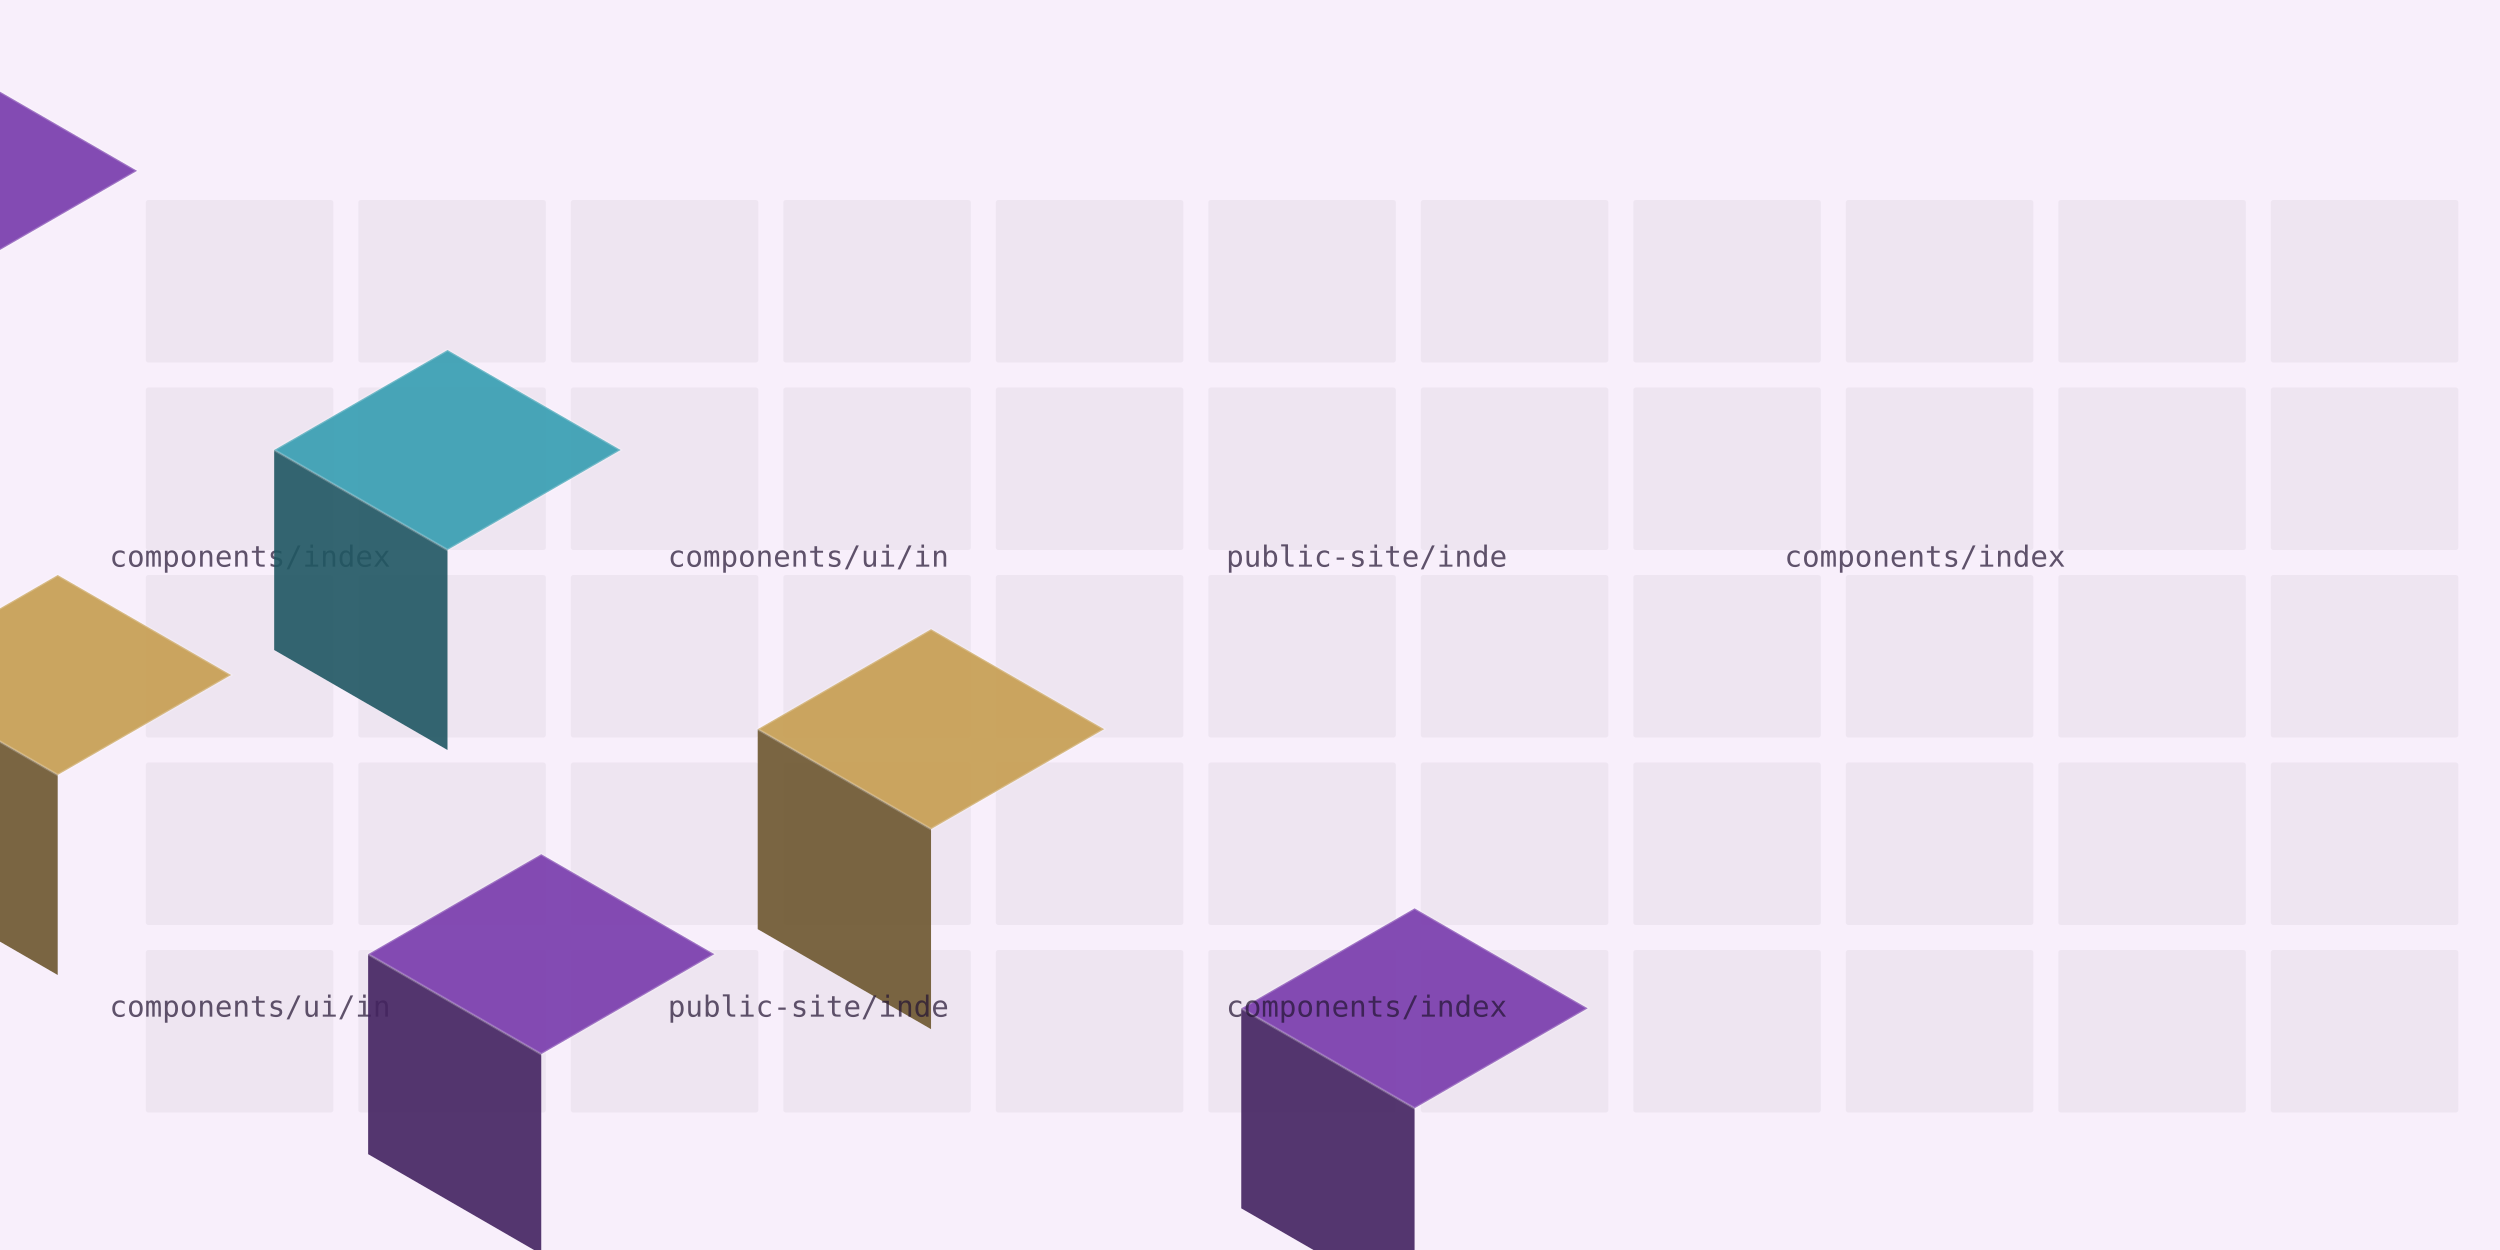
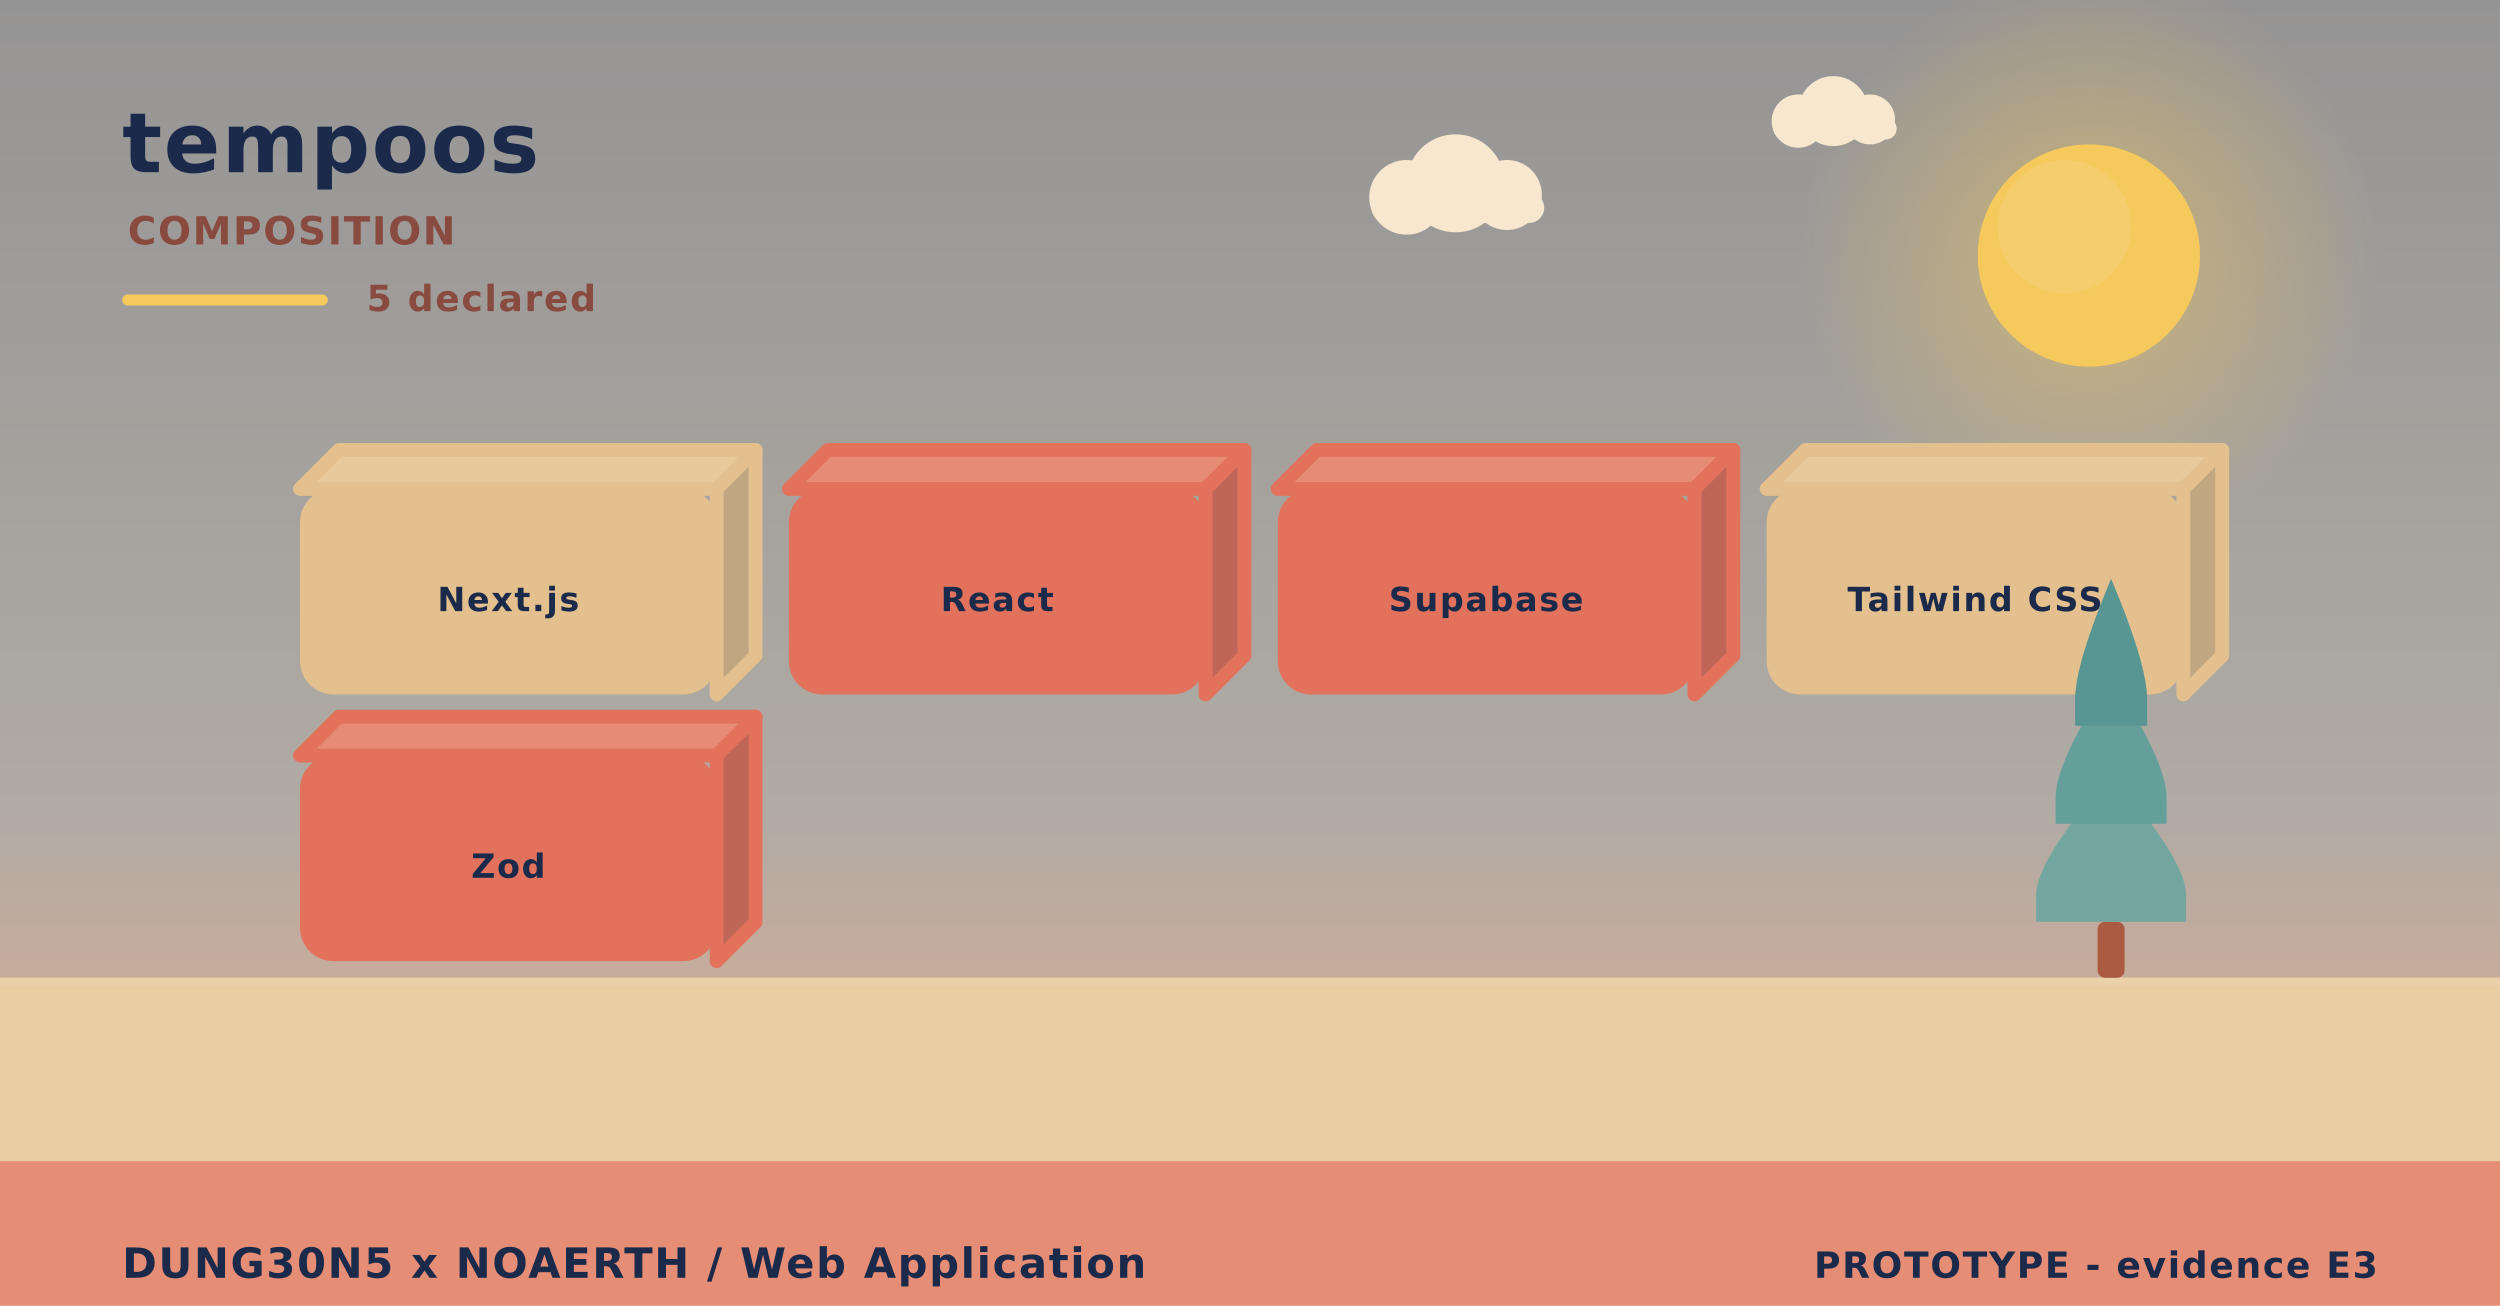
- <svg xmlns="http://www.w3.org/2000/svg" viewBox="0 0 1200 600" width="1200" height="600" role="img" aria-label="tempoos component map">
-   <rect width="1200" height="600" fill="#f8effb" />
-   <defs>
-     <linearGradient id="gc" x1="0" y1="0" x2="1" y2="1">
-       <stop offset="0%" stop-color="#7a3dac" />
-       <stop offset="100%" stop-color="#389eb2" />
-     </linearGradient>
-   </defs>
-   <rect x="70.00" y="96.00" width="90.00" height="78.00" rx="1.20" fill="#251634" opacity="0.05" />
-   <rect x="172.00" y="96.00" width="90.00" height="78.00" rx="1.20" fill="#251634" opacity="0.05" />
-   <rect x="274.00" y="96.00" width="90.00" height="78.00" rx="1.20" fill="#251634" opacity="0.05" />
-   <rect x="376.00" y="96.00" width="90.00" height="78.00" rx="1.20" fill="#251634" opacity="0.05" />
-   <rect x="478.00" y="96.00" width="90.00" height="78.00" rx="1.20" fill="#251634" opacity="0.05" />
-   <rect x="580.00" y="96.00" width="90.00" height="78.00" rx="1.20" fill="#251634" opacity="0.05" />
-   <rect x="682.00" y="96.00" width="90.00" height="78.00" rx="1.20" fill="#251634" opacity="0.05" />
-   <rect x="784.00" y="96.00" width="90.00" height="78.00" rx="1.20" fill="#251634" opacity="0.05" />
-   <rect x="886.00" y="96.00" width="90.00" height="78.00" rx="1.20" fill="#251634" opacity="0.05" />
-   <rect x="988.00" y="96.00" width="90.00" height="78.00" rx="1.20" fill="#251634" opacity="0.05" />
-   <rect x="1090.00" y="96.00" width="90.00" height="78.00" rx="1.20" fill="#251634" opacity="0.05" />
-   <rect x="70.00" y="186.00" width="90.00" height="78.00" rx="1.20" fill="#251634" opacity="0.05" />
-   <rect x="172.00" y="186.00" width="90.00" height="78.00" rx="1.20" fill="#251634" opacity="0.05" />
-   <rect x="274.00" y="186.00" width="90.00" height="78.00" rx="1.20" fill="#251634" opacity="0.05" />
-   <rect x="376.00" y="186.00" width="90.00" height="78.00" rx="1.20" fill="#251634" opacity="0.05" />
-   <rect x="478.00" y="186.00" width="90.00" height="78.00" rx="1.20" fill="#251634" opacity="0.05" />
-   <rect x="580.00" y="186.00" width="90.00" height="78.00" rx="1.20" fill="#251634" opacity="0.05" />
-   <rect x="682.00" y="186.00" width="90.00" height="78.00" rx="1.20" fill="#251634" opacity="0.05" />
-   <rect x="784.00" y="186.00" width="90.00" height="78.00" rx="1.20" fill="#251634" opacity="0.05" />
-   <rect x="886.00" y="186.00" width="90.00" height="78.00" rx="1.20" fill="#251634" opacity="0.05" />
-   <rect x="988.00" y="186.00" width="90.00" height="78.00" rx="1.20" fill="#251634" opacity="0.05" />
-   <rect x="1090.00" y="186.00" width="90.00" height="78.00" rx="1.20" fill="#251634" opacity="0.05" />
-   <rect x="70.00" y="276.00" width="90.00" height="78.00" rx="1.20" fill="#251634" opacity="0.05" />
-   <rect x="172.00" y="276.00" width="90.00" height="78.00" rx="1.20" fill="#251634" opacity="0.05" />
-   <rect x="274.00" y="276.00" width="90.00" height="78.00" rx="1.20" fill="#251634" opacity="0.05" />
-   <rect x="376.00" y="276.00" width="90.00" height="78.00" rx="1.20" fill="#251634" opacity="0.05" />
-   <rect x="478.00" y="276.00" width="90.00" height="78.00" rx="1.20" fill="#251634" opacity="0.05" />
-   <rect x="580.00" y="276.00" width="90.00" height="78.00" rx="1.20" fill="#251634" opacity="0.05" />
-   <rect x="682.00" y="276.00" width="90.00" height="78.00" rx="1.20" fill="#251634" opacity="0.05" />
-   <rect x="784.00" y="276.00" width="90.00" height="78.00" rx="1.20" fill="#251634" opacity="0.05" />
-   <rect x="886.00" y="276.00" width="90.00" height="78.00" rx="1.20" fill="#251634" opacity="0.05" />
-   <rect x="988.00" y="276.00" width="90.00" height="78.00" rx="1.20" fill="#251634" opacity="0.05" />
-   <rect x="1090.00" y="276.00" width="90.00" height="78.00" rx="1.20" fill="#251634" opacity="0.05" />
-   <rect x="70.00" y="366.00" width="90.00" height="78.00" rx="1.20" fill="#251634" opacity="0.05" />
-   <rect x="172.00" y="366.00" width="90.00" height="78.00" rx="1.20" fill="#251634" opacity="0.05" />
-   <rect x="274.00" y="366.00" width="90.00" height="78.00" rx="1.20" fill="#251634" opacity="0.05" />
-   <rect x="376.00" y="366.00" width="90.00" height="78.00" rx="1.20" fill="#251634" opacity="0.05" />
-   <rect x="478.00" y="366.00" width="90.00" height="78.00" rx="1.20" fill="#251634" opacity="0.05" />
-   <rect x="580.00" y="366.00" width="90.00" height="78.00" rx="1.20" fill="#251634" opacity="0.05" />
-   <rect x="682.00" y="366.00" width="90.00" height="78.00" rx="1.20" fill="#251634" opacity="0.05" />
-   <rect x="784.00" y="366.00" width="90.00" height="78.00" rx="1.20" fill="#251634" opacity="0.05" />
-   <rect x="886.00" y="366.00" width="90.00" height="78.00" rx="1.20" fill="#251634" opacity="0.05" />
-   <rect x="988.00" y="366.00" width="90.00" height="78.00" rx="1.20" fill="#251634" opacity="0.05" />
-   <rect x="1090.00" y="366.00" width="90.00" height="78.00" rx="1.20" fill="#251634" opacity="0.05" />
-   <rect x="70.00" y="456.00" width="90.00" height="78.00" rx="1.20" fill="#251634" opacity="0.05" />
-   <rect x="172.00" y="456.00" width="90.00" height="78.00" rx="1.20" fill="#251634" opacity="0.05" />
-   <rect x="274.00" y="456.00" width="90.00" height="78.00" rx="1.20" fill="#251634" opacity="0.05" />
-   <rect x="376.00" y="456.00" width="90.00" height="78.00" rx="1.20" fill="#251634" opacity="0.05" />
-   <rect x="478.00" y="456.00" width="90.00" height="78.00" rx="1.20" fill="#251634" opacity="0.05" />
-   <rect x="580.00" y="456.00" width="90.00" height="78.00" rx="1.20" fill="#251634" opacity="0.05" />
-   <rect x="682.00" y="456.00" width="90.00" height="78.00" rx="1.20" fill="#251634" opacity="0.05" />
-   <rect x="784.00" y="456.00" width="90.00" height="78.00" rx="1.20" fill="#251634" opacity="0.05" />
-   <rect x="886.00" y="456.00" width="90.00" height="78.00" rx="1.20" fill="#251634" opacity="0.05" />
-   <rect x="988.00" y="456.00" width="90.00" height="78.00" rx="1.20" fill="#251634" opacity="0.05" />
-   <rect x="1090.00" y="456.00" width="90.00" height="78.00" rx="1.20" fill="#251634" opacity="0.05" />
-   <g transform="rotate(0 120 140)">
-     <polygon points="-17.3,34.0 65.8,82.0 -17.3,130.0 -100.5,82.0" fill="#7a3dac" opacity="0.92" />
-     <polygon points="-100.5,82.0 -17.3,130.0 -17.3,226.0 -100.5,178.0" fill="#43225f" opacity="0.9" />
-     <polygon points="-17.3,34.0 65.8,82.0 -17.3,130.0 -100.5,82.0" fill="none" stroke="rgba(255,255,255,0.220)" stroke-width="1.2" />
-     <animateTransform attributeName="transform" type="rotate" values="-32.0 0.00 0.00 0.0 0.00 0.00" dur="6.6s" begin="0.0s" repeatCount="indefinite" />
+ <svg xmlns="http://www.w3.org/2000/svg" width="900" height="470" viewBox="0 0 900 470" role="img" aria-label="tempoos - how it is composed">
+   <linearGradient id="skyc" x1="0" y1="0" x2="0" y2="1">
+     <stop offset="0" stop-color="#959494" />
+     <stop offset="0.62" stop-color="#b0aba4" />
+     <stop offset="1" stop-color="#f3ad8a" />
+   </linearGradient>
+   <rect width="900" height="470" fill="url(#skyc)" />
+   <radialGradient id="sunc">
+     <stop offset="0.35" stop-color="#f5c95c" stop-opacity="0.34" />
+     <stop offset="1" stop-color="#f5c95c" stop-opacity="0" />
+   </radialGradient>
+   <circle cx="752" cy="92" r="104" fill="url(#sunc)" />
+   <circle cx="752" cy="92" r="40" fill="#f5c95c" />
+   <circle cx="743.2" cy="81.6" r="24" fill="#f5d27e" opacity="0.5" />
+   <g>
+     <circle cx="524" cy="66" r="17.64" fill="#f6e7ce" />
+     <circle cx="506.36" cy="71.04" r="13.44" fill="#f6e7ce" />
+     <circle cx="542.48" cy="70.2" r="12.6" fill="#f6e7ce" />
+     <rect x="493.76" y="69.36" width="62.16" height="10.92" rx="5.46" fill="#f6e7ce" />
+     <animateTransform attributeName="transform" type="translate" values="0 0;24 0;0 0" dur="36s" begin="0s" repeatCount="indefinite" />
  </g>
-   <text x="120" y="272" font-family="ui-monospace,Menlo,monospace" font-size="14" fill="rgba(37,22,52,0.720)" text-anchor="middle">components/index</text>
-   <g transform="rotate(0 388 140)">
-     <polygon points="214.8,168.0 297.9,216.0 214.8,264.0 131.6,216.0" fill="#389eb2" opacity="0.92" />
-     <polygon points="131.6,216.0 214.8,264.0 214.8,360.0 131.6,312.0" fill="#1f5762" opacity="0.9" />
-     <polygon points="214.8,168.0 297.9,216.0 214.8,264.0 131.6,216.0" fill="none" stroke="rgba(255,255,255,0.220)" stroke-width="1.2" />
-     <animateTransform attributeName="transform" type="rotate" values="-32.0 0.00 0.00 0.0 0.00 0.00" dur="6.6s" begin="0.4s" repeatCount="indefinite" />
+   <g>
+     <circle cx="660" cy="40" r="12.6" fill="#f6e7ce" />
+     <circle cx="647.4" cy="43.6" r="9.6" fill="#f6e7ce" />
+     <circle cx="673.2" cy="43" r="9" fill="#f6e7ce" />
+     <rect x="638.4" y="42.4" width="44.4" height="7.8" rx="3.9" fill="#f6e7ce" />
+     <animateTransform attributeName="transform" type="translate" values="0 0;-18 0;0 0" dur="46s" begin="3s" repeatCount="indefinite" />
  </g>
-   <text x="388" y="272" font-family="ui-monospace,Menlo,monospace" font-size="14" fill="rgba(37,22,52,0.720)" text-anchor="middle">components/ui/in</text>
-   <g transform="rotate(0 656 140)">
-     <polygon points="446.9,302.0 530.0,350.0 446.9,398.0 363.7,350.0" fill="#c79e52" opacity="0.92" />
-     <polygon points="363.7,350.0 446.9,398.0 446.9,494.0 363.7,446.0" fill="#6d572d" opacity="0.9" />
-     <polygon points="446.9,302.0 530.0,350.0 446.9,398.0 363.7,350.0" fill="none" stroke="rgba(255,255,255,0.220)" stroke-width="1.2" />
-     <animateTransform attributeName="transform" type="rotate" values="-32.0 0.00 0.00 0.0 0.00 0.00" dur="6.6s" begin="0.8s" repeatCount="indefinite" />
+   <rect x="0" y="352" width="900" height="118" fill="#e9cda3" />
+   <rect x="0" y="352" width="900" height="3" fill="#ebd1a9" />
+   <text x="44" y="62" font-family="Verdana,DejaVu Sans,sans-serif" font-size="30" font-weight="700" letter-spacing="0.6" fill="#1b2a4a" text-anchor="start">tempoos</text>
+   <text x="46" y="88" font-family="Verdana,DejaVu Sans,sans-serif" font-size="14" font-weight="700" letter-spacing="0.6" fill="#894b3f" text-anchor="start">COMPOSITION</text>
+   <rect x="44" y="106" width="74" height="4" rx="2" fill="#f5c95c" />
+   <text x="132" y="112" font-family="Verdana,DejaVu Sans,sans-serif" font-size="13" font-weight="700" letter-spacing="0.6" fill="#894b3f" text-anchor="start">5 declared</text>
+   <g>
+     <path d="M108,176 L258,176 L272,162 L122,162 Z" fill="#e7c99b" stroke="#e3c08d" stroke-width="5" stroke-linejoin="round" />
+     <path d="M258,176 L272,162 L272,236 L258,250 Z" fill="#c1a682" stroke="#e3c08d" stroke-width="5" stroke-linejoin="round" />
+     <rect x="108" y="176" width="150" height="74" rx="12" fill="#e3c08d" />
+     <animateTransform attributeName="transform" type="translate" values="0 10;0 0" dur="0.75s" begin="0s" fill="freeze" />
  </g>
-   <text x="656" y="272" font-family="ui-monospace,Menlo,monospace" font-size="14" fill="rgba(37,22,52,0.720)" text-anchor="middle">public-site/inde</text>
-   <g transform="rotate(0 924 140)">
-     <polygon points="679.0,436.0 762.1,484.0 679.0,532.0 595.8,484.0" fill="#7a3dac" opacity="0.92" />
-     <polygon points="595.8,484.0 679.0,532.0 679.0,628.0 595.8,580.0" fill="#43225f" opacity="0.9" />
-     <polygon points="679.0,436.0 762.1,484.0 679.0,532.0 595.8,484.0" fill="none" stroke="rgba(255,255,255,0.220)" stroke-width="1.2" />
-     <animateTransform attributeName="transform" type="rotate" values="-32.0 0.00 0.00 0.0 0.00 0.00" dur="6.6s" begin="1.2s" repeatCount="indefinite" />
+   <text x="183" y="220" font-family="Verdana,DejaVu Sans,sans-serif" font-size="12" font-weight="700" letter-spacing="0.6" fill="#1b2a4a" text-anchor="middle">Next.js</text>
+   <g>
+     <path d="M284,176 L434,176 L448,162 L298,162 Z" fill="#e68c74" stroke="#e2725b" stroke-width="5" stroke-linejoin="round" />
+     <path d="M434,176 L448,162 L448,236 L434,250 Z" fill="#c06658" stroke="#e2725b" stroke-width="5" stroke-linejoin="round" />
+     <rect x="284" y="176" width="150" height="74" rx="12" fill="#e2725b" />
+     <animateTransform attributeName="transform" type="translate" values="0 10;0 0" dur="0.75s" begin="0.16s" fill="freeze" />
  </g>
-   <text x="924" y="272" font-family="ui-monospace,Menlo,monospace" font-size="14" fill="rgba(37,22,52,0.720)" text-anchor="middle">components/index</text>
-   <g transform="rotate(0 120 356)">
-     <polygon points="-204.4,142.0 -121.2,190.0 -204.4,238.0 -287.5,190.0" fill="#389eb2" opacity="0.92" />
-     <polygon points="-287.5,190.0 -204.4,238.0 -204.4,334.0 -287.5,286.0" fill="#1f5762" opacity="0.9" />
-     <polygon points="-204.4,142.0 -121.2,190.0 -204.4,238.0 -287.5,190.0" fill="none" stroke="rgba(255,255,255,0.220)" stroke-width="1.2" />
-     <animateTransform attributeName="transform" type="rotate" values="-32.0 0.00 0.00 0.0 0.00 0.00" dur="6.6s" begin="1.6s" repeatCount="indefinite" />
+   <text x="359" y="220" font-family="Verdana,DejaVu Sans,sans-serif" font-size="12" font-weight="700" letter-spacing="0.6" fill="#1b2a4a" text-anchor="middle">React</text>
+   <g>
+     <path d="M460,176 L610,176 L624,162 L474,162 Z" fill="#e68c74" stroke="#e2725b" stroke-width="5" stroke-linejoin="round" />
+     <path d="M610,176 L624,162 L624,236 L610,250 Z" fill="#c06658" stroke="#e2725b" stroke-width="5" stroke-linejoin="round" />
+     <rect x="460" y="176" width="150" height="74" rx="12" fill="#e2725b" />
+     <animateTransform attributeName="transform" type="translate" values="0 10;0 0" dur="0.75s" begin="0.32s" fill="freeze" />
  </g>
-   <text x="120" y="488" font-family="ui-monospace,Menlo,monospace" font-size="14" fill="rgba(37,22,52,0.720)" text-anchor="middle">components/ui/in</text>
-   <g transform="rotate(0 388 356)">
-     <polygon points="27.7,276.0 110.9,324.0 27.7,372.0 -55.4,324.0" fill="#c79e52" opacity="0.92" />
-     <polygon points="-55.4,324.0 27.7,372.0 27.7,468.0 -55.4,420.0" fill="#6d572d" opacity="0.9" />
-     <polygon points="27.7,276.0 110.9,324.0 27.7,372.0 -55.4,324.0" fill="none" stroke="rgba(255,255,255,0.220)" stroke-width="1.2" />
-     <animateTransform attributeName="transform" type="rotate" values="-32.0 0.00 0.00 0.0 0.00 0.00" dur="6.6s" begin="2.0s" repeatCount="indefinite" />
+   <text x="535" y="220" font-family="Verdana,DejaVu Sans,sans-serif" font-size="12" font-weight="700" letter-spacing="0.6" fill="#1b2a4a" text-anchor="middle">Supabase</text>
+   <g>
+     <path d="M636,176 L786,176 L800,162 L650,162 Z" fill="#e7c99b" stroke="#e3c08d" stroke-width="5" stroke-linejoin="round" />
+     <path d="M786,176 L800,162 L800,236 L786,250 Z" fill="#c1a682" stroke="#e3c08d" stroke-width="5" stroke-linejoin="round" />
+     <rect x="636" y="176" width="150" height="74" rx="12" fill="#e3c08d" />
+     <animateTransform attributeName="transform" type="translate" values="0 10;0 0" dur="0.75s" begin="0.48s" fill="freeze" />
  </g>
-   <text x="388" y="488" font-family="ui-monospace,Menlo,monospace" font-size="14" fill="rgba(37,22,52,0.720)" text-anchor="middle">public-site/inde</text>
-   <g transform="rotate(0 656 356)">
-     <polygon points="259.8,410.0 342.9,458.0 259.8,506.0 176.7,458.0" fill="#7a3dac" opacity="0.92" />
-     <polygon points="176.7,458.0 259.8,506.0 259.8,602.0 176.7,554.0" fill="#43225f" opacity="0.9" />
-     <polygon points="259.8,410.0 342.9,458.0 259.8,506.0 176.7,458.0" fill="none" stroke="rgba(255,255,255,0.220)" stroke-width="1.2" />
-     <animateTransform attributeName="transform" type="rotate" values="-32.0 0.00 0.00 0.0 0.00 0.00" dur="6.6s" begin="2.4s" repeatCount="indefinite" />
+   <text x="711" y="220" font-family="Verdana,DejaVu Sans,sans-serif" font-size="12" font-weight="700" letter-spacing="0.6" fill="#1b2a4a" text-anchor="middle">Tailwind CSS</text>
+   <g>
+     <path d="M108,272 L258,272 L272,258 L122,258 Z" fill="#e68c74" stroke="#e2725b" stroke-width="5" stroke-linejoin="round" />
+     <path d="M258,272 L272,258 L272,332 L258,346 Z" fill="#c06658" stroke="#e2725b" stroke-width="5" stroke-linejoin="round" />
+     <rect x="108" y="272" width="150" height="74" rx="12" fill="#e2725b" />
+     <animateTransform attributeName="transform" type="translate" values="0 10;0 0" dur="0.75s" begin="0.64s" fill="freeze" />
  </g>
-   <text x="656" y="488" font-family="ui-monospace,Menlo,monospace" font-size="14" fill="rgba(37,22,52,0.720)" text-anchor="middle">components/index</text>
+   <text x="183" y="316" font-family="Verdana,DejaVu Sans,sans-serif" font-size="12" font-weight="700" letter-spacing="0.6" fill="#1b2a4a" text-anchor="middle">Zod</text>
+   <rect x="755.14" y="331.84" width="9.72" height="20.16" rx="2.7" fill="#ac5b43" />
+   <path d="M760,278.92 Q733,309.61 733,322.31 Q733,331.84 733,331.84 L787,331.84 Q787,331.84 787,322.31 Q787,309.61 760,278.92 Z" fill="#74a6a0" />
+   <path d="M760,243.64 Q740.02,274.33 740.02,287.03 Q740.02,296.56 740.02,296.56 L779.98,296.56 Q779.98,296.56 779.98,287.03 Q779.98,274.33 760,243.64 Z" fill="#649f9a" />
+   <path d="M760,208.36 Q747.04,239.05 747.04,251.75 Q747.04,261.28 747.04,261.28 L772.96,261.28 Q772.96,261.28 772.96,251.75 Q772.96,239.05 760,208.36 Z" fill="#589694" />
+   <rect x="0" y="418" width="900" height="52" rx="0" fill="#e68972" opacity="0.94" />
+   <text x="44" y="460" font-family="Verdana,DejaVu Sans,sans-serif" font-size="15" font-weight="700" letter-spacing="0.6" fill="#1b2a4a" text-anchor="start">DUNG30N5 x NOAERTH  /  Web Application</text>
+   <text x="856" y="460" font-family="Verdana,DejaVu Sans,sans-serif" font-size="13" font-weight="700" letter-spacing="0.6" fill="#1b2a4a" text-anchor="end">PROTOTYPE  -  evidence E3</text>
</svg>
